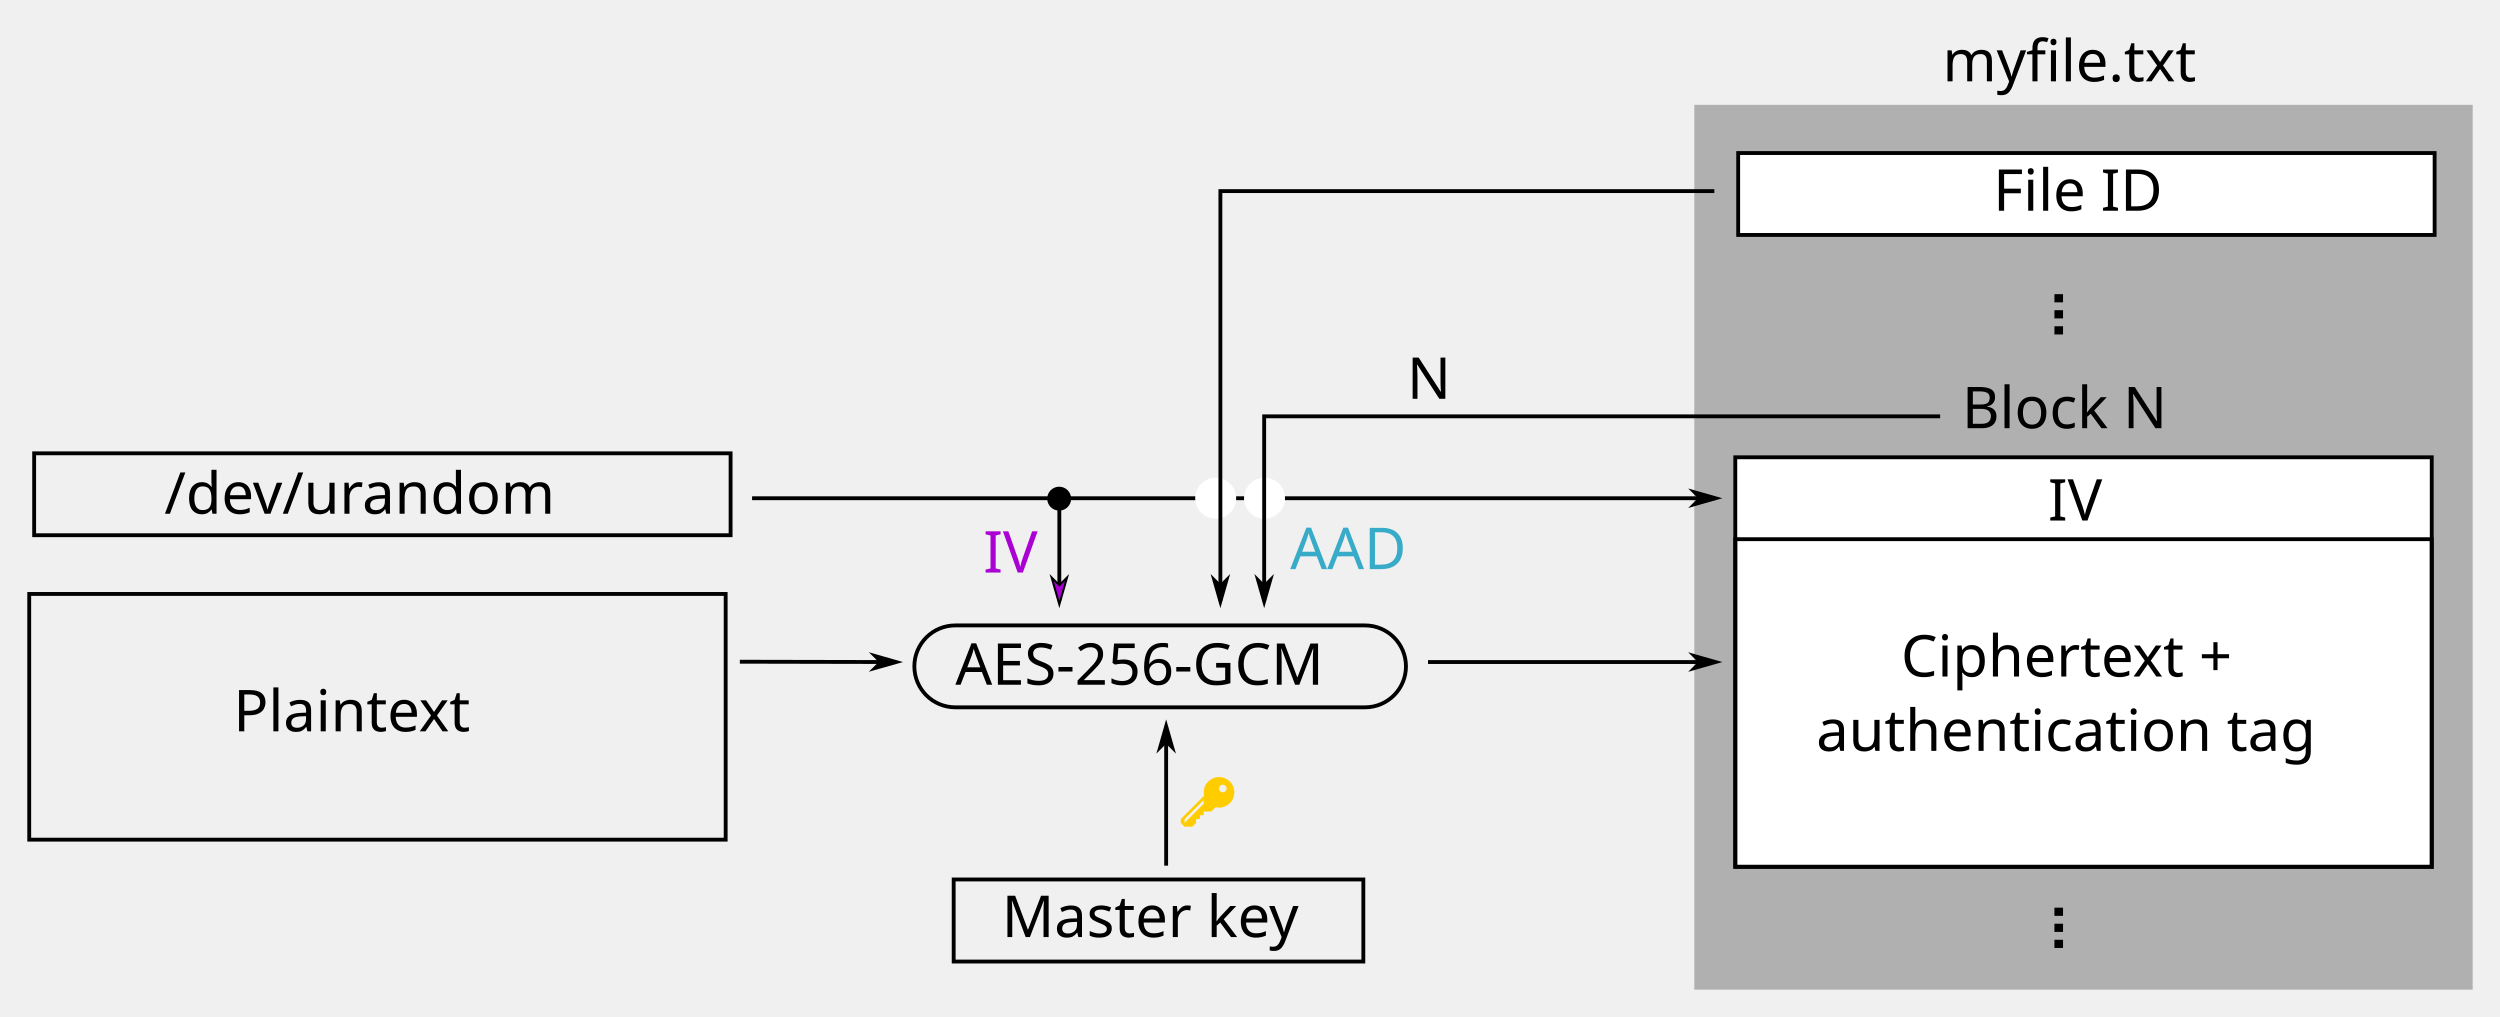
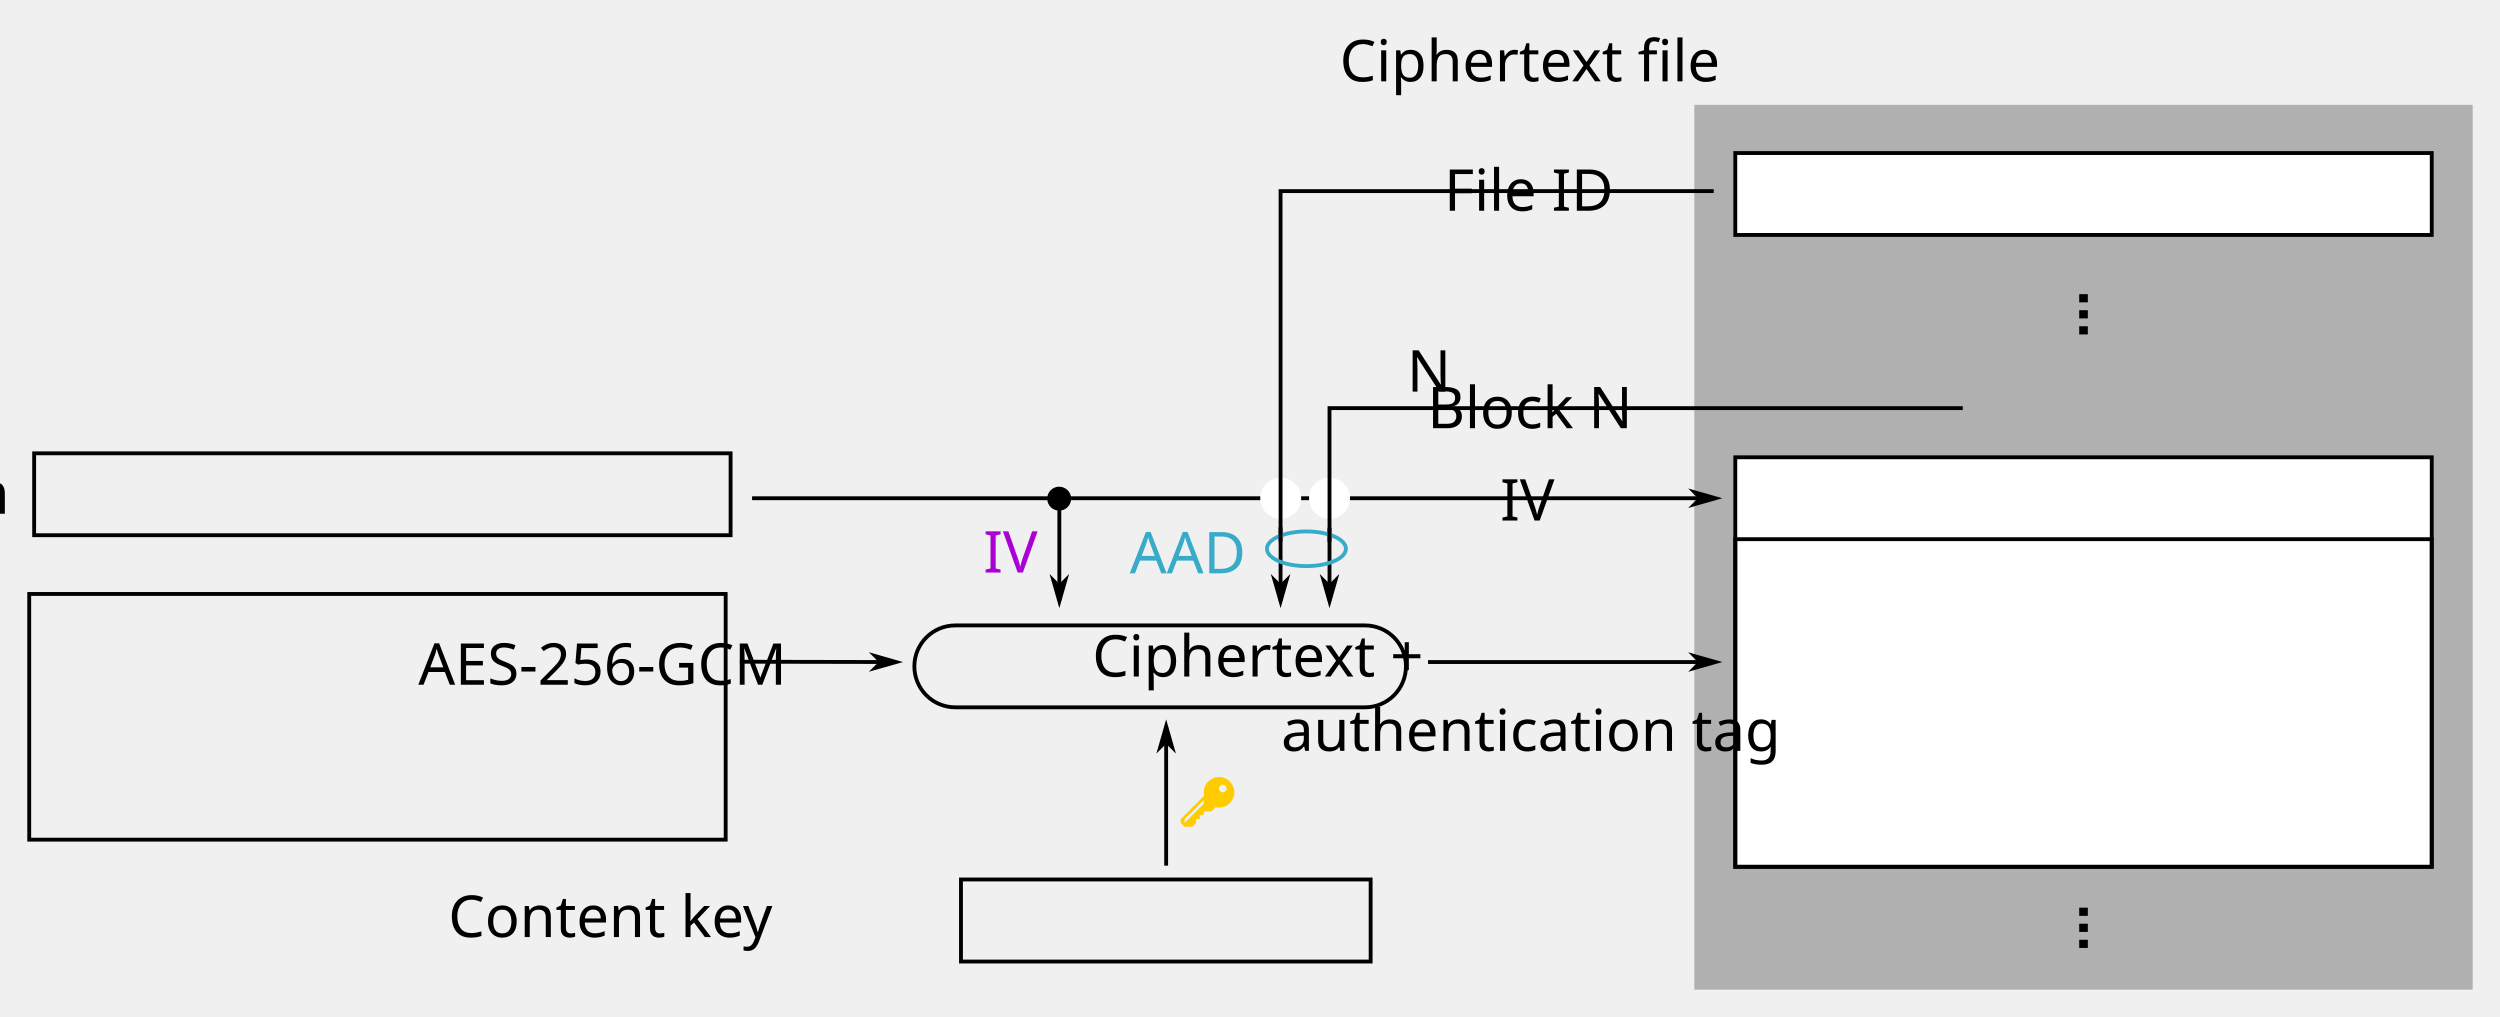
<svg xmlns="http://www.w3.org/2000/svg" width="183.146mm" height="74.5mm" viewBox="0 0 648.942 263.976" id="svg2" version="1.1">
  <defs id="defs4">
    <marker orient="auto" refY="0" refX="0" id="marker5544" style="overflow:visible">
      <path id="path5546" d="M 0,0 5,-5 -12.5,0 5,5 0,0 Z" style="fill:#000000;fill-opacity:1;fill-rule:evenodd;stroke:#000000;stroke-width:1pt;stroke-opacity:1" transform="matrix(-0.4,0,0,-0.4,-4,0)" />
    </marker>
    <marker orient="auto" refY="0" refX="0" id="marker9033" style="overflow:visible">
      <path id="path9035" d="M 0,0 5,-5 -12.5,0 5,5 0,0 Z" style="fill:#000000;fill-opacity:1;fill-rule:evenodd;stroke:#000000;stroke-width:1pt;stroke-opacity:1" transform="matrix(-0.4,0,0,-0.4,-4,0)" />
    </marker>
    <marker style="overflow:visible" id="marker8949" refX="0" refY="0" orient="auto">
      <path transform="matrix(-0.4,0,0,-0.4,-4,0)" style="fill:#000000;fill-opacity:1;fill-rule:evenodd;stroke:#000000;stroke-width:1pt;stroke-opacity:1" d="M 0,0 5,-5 -12.5,0 5,5 0,0 Z" id="path8951" />
    </marker>
    <marker orient="auto" refY="0" refX="0" id="marker8631" style="overflow:visible">
      <path id="path8633" d="M 0,0 5,-5 -12.5,0 5,5 0,0 Z" style="fill:#000000;fill-opacity:1;fill-rule:evenodd;stroke:#000000;stroke-width:1pt;stroke-opacity:1" transform="matrix(-0.4,0,0,-0.4,-4,0)" />
    </marker>
    <marker style="overflow:visible" id="marker8559" refX="0" refY="0" orient="auto">
      <path transform="matrix(-0.4,0,0,-0.4,-4,0)" style="fill:#000000;fill-opacity:1;fill-rule:evenodd;stroke:#000000;stroke-width:1pt;stroke-opacity:1" d="M 0,0 5,-5 -12.5,0 5,5 0,0 Z" id="path8561" />
    </marker>
    <marker orient="auto" refY="0" refX="0" id="marker8493" style="overflow:visible">
-       <path id="path8495" d="M 0,0 5,-5 -12.5,0 5,5 0,0 Z" style="fill:#aa00d4;fill-opacity:1;fill-rule:evenodd;stroke:#000000;stroke-width:1pt;stroke-opacity:1" transform="matrix(-0.4,0,0,-0.4,-4,0)" />
+       <path id="path8495" d="M 0,0 5,-5 -12.5,0 5,5 0,0 Z" style="fill:#000000;fill-opacity:1;fill-rule:evenodd;stroke:#000000;stroke-width:1pt;stroke-opacity:1" transform="matrix(-0.4,0,0,-0.4,-4,0)" />
    </marker>
    <marker style="overflow:visible" id="marker8433" refX="0" refY="0" orient="auto">
      <path transform="matrix(-0.4,0,0,-0.4,-4,0)" style="fill:#000000;fill-opacity:1;fill-rule:evenodd;stroke:#000000;stroke-width:1pt;stroke-opacity:1" d="M 0,0 5,-5 -12.5,0 5,5 0,0 Z" id="path8435" />
    </marker>
  </defs>
  <g id="layer1" transform="translate(-58.71053,-111.6141)">
    <rect style="opacity:1;fill:#b0b0b0;fill-opacity:1;stroke:none;stroke-width:1;stroke-miterlimit:4;stroke-dasharray:none;stroke-dashoffset:0;stroke-opacity:1" id="rect4273-2" width="202.048" height="229.681" x="498.518" y="138.823" />
-     <rect style="opacity:1;fill:#ffffff;fill-opacity:1;stroke:#000000;stroke-width:1;stroke-miterlimit:4;stroke-dasharray:none;stroke-dashoffset:0;stroke-opacity:1" id="rect4267-1" width="180.78" height="21.26" x="509.902" y="151.34" />
+     <rect style="opacity:1;fill:#ffffff;fill-opacity:1;stroke:#000000;stroke-width:1;stroke-miterlimit:4;stroke-dasharray:none;stroke-dashoffset:0;stroke-opacity:1" id="rect4267-1" width="180.78" height="21.26" x="509.152" y="151.34" />
    <rect style="opacity:1;fill:#ffffff;fill-opacity:1;stroke:#000000;stroke-width:1;stroke-miterlimit:4;stroke-dasharray:none;stroke-dashoffset:0;stroke-opacity:1" id="rect4269-7" width="180.78" height="106.299" x="509.152" y="230.315" />
-     <text xml:space="preserve" style="font-style:normal;font-variant:normal;font-weight:bold;font-stretch:normal;font-size:90.018px;line-height:125%;font-family:Arial;-inkscape-font-specification:'Arial Bold';letter-spacing:67.663px;word-spacing:0px;fill:#000000;fill-opacity:1;stroke:none;stroke-width:1px;stroke-linecap:butt;stroke-linejoin:miter;stroke-opacity:1" x="562.849" y="132.753" id="text4155-7" transform="scale(1.000197,0.9998029)">
-       <tspan id="tspan4157-2" x="562.849" y="132.753" style="font-style:normal;font-variant:normal;font-weight:normal;font-stretch:normal;font-size:15.003px;font-family:sans-serif;-inkscape-font-specification:sans-serif;letter-spacing:0px">myfile.txt</tspan>
+     <text xml:space="preserve" style="font-style:normal;font-variant:normal;font-weight:bold;font-stretch:normal;line-height:0%;font-family:Arial;-inkscape-font-specification:'Arial Bold';text-align:center;letter-spacing:67.663px;word-spacing:0px;text-anchor:middle;fill:#000000;fill-opacity:1;stroke:none;stroke-width:1px;stroke-linecap:butt;stroke-linejoin:miter;stroke-opacity:1" x="599.402" y="132.753" id="text4155-7" transform="scale(1.000197,0.9998029)">
+       <tspan id="tspan4157-2" x="599.402" y="132.753" style="font-style:normal;font-variant:normal;font-weight:normal;font-stretch:normal;font-size:15.003px;line-height:1.25;font-family:sans-serif;-inkscape-font-specification:sans-serif;text-align:center;letter-spacing:0px;text-anchor:middle">Ciphertext file</tspan>
    </text>
-     <text xml:space="preserve" style="font-style:normal;font-variant:normal;font-weight:bold;font-stretch:normal;font-size:90.018px;line-height:125%;font-family:Arial;-inkscape-font-specification:'Arial Bold';letter-spacing:67.663px;word-spacing:0px;fill:#000000;fill-opacity:1;stroke:none;stroke-width:1px;stroke-linecap:butt;stroke-linejoin:miter;stroke-opacity:1" x="576.002" y="166.356" id="text4155-88-3" transform="scale(1.000197,0.9998029)">
-       <tspan id="tspan4157-9-7" x="576.002" y="166.356" style="font-style:normal;font-variant:normal;font-weight:normal;font-stretch:normal;font-size:15.003px;font-family:sans-serif;-inkscape-font-specification:sans-serif;letter-spacing:0px">File ID</tspan>
+     <text xml:space="preserve" style="font-style:normal;font-variant:normal;font-weight:bold;font-stretch:normal;line-height:0%;font-family:Arial;-inkscape-font-specification:'Arial Bold';text-align:center;letter-spacing:67.663px;word-spacing:0px;text-anchor:middle;fill:#000000;fill-opacity:1;stroke:none;stroke-width:1px;stroke-linecap:butt;stroke-linejoin:miter;stroke-opacity:1" x="599.127" y="166.356" id="text4155-88-3" transform="scale(1.000197,0.9998029)">
+       <tspan id="tspan4157-9-7" x="599.127" y="166.356" style="font-style:normal;font-variant:normal;font-weight:normal;font-stretch:normal;font-size:15.003px;line-height:1.25;font-family:sans-serif;-inkscape-font-specification:sans-serif;text-align:center;letter-spacing:0px;text-anchor:middle">File ID</tspan>
    </text>
-     <text xml:space="preserve" style="font-style:normal;font-variant:normal;font-weight:bold;font-stretch:normal;font-size:90.018px;line-height:125%;font-family:Arial;-inkscape-font-specification:'Arial Bold';letter-spacing:67.663px;word-spacing:0px;fill:#000000;fill-opacity:1;stroke:none;stroke-width:1px;stroke-linecap:butt;stroke-linejoin:miter;stroke-opacity:1" x="567.892" y="222.81" id="text4155-88-4-5" transform="scale(1.000197,0.9998029)">
-       <tspan id="tspan4157-9-8-2" x="567.892" y="222.81" style="font-style:normal;font-variant:normal;font-weight:normal;font-stretch:normal;font-size:15.003px;font-family:sans-serif;-inkscape-font-specification:sans-serif;letter-spacing:0px">Block N</tspan>
+     <text xml:space="preserve" style="font-style:normal;font-variant:normal;font-weight:bold;font-stretch:normal;line-height:0%;font-family:Arial;-inkscape-font-specification:'Arial Bold';text-align:center;letter-spacing:67.663px;word-spacing:0px;text-anchor:middle;fill:#000000;fill-opacity:1;stroke:none;stroke-width:1px;stroke-linecap:butt;stroke-linejoin:miter;stroke-opacity:1" x="599.424" y="222.81" id="text4155-88-4-5" transform="scale(1.000197,0.9998029)">
+       <tspan id="tspan4157-9-8-2" x="599.424" y="222.81" style="font-style:normal;font-variant:normal;font-weight:normal;font-stretch:normal;font-size:15.003px;line-height:1.25;font-family:sans-serif;-inkscape-font-specification:sans-serif;text-align:center;letter-spacing:0px;text-anchor:middle">Block N</tspan>
    </text>
-     <text xml:space="preserve" style="font-style:normal;font-variant:normal;font-weight:bold;font-stretch:normal;font-size:90.018px;line-height:125%;font-family:Arial;-inkscape-font-specification:'Arial Bold';letter-spacing:67.663px;word-spacing:0px;fill:#000000;fill-opacity:1;stroke:none;stroke-width:1px;stroke-linecap:butt;stroke-linejoin:miter;stroke-opacity:1" x="590.198" y="246.779" id="text4155-88-3-5" transform="scale(1.000197,0.9998029)">
-       <tspan id="tspan4157-9-7-3" x="590.198" y="246.779" style="font-style:normal;font-variant:normal;font-weight:normal;font-stretch:normal;font-size:15.003px;font-family:sans-serif;-inkscape-font-specification:sans-serif;letter-spacing:0px">IV</tspan>
+     <text xml:space="preserve" style="font-style:normal;font-variant:normal;font-weight:bold;font-stretch:normal;line-height:0%;font-family:Arial;-inkscape-font-specification:'Arial Bold';text-align:center;letter-spacing:67.663px;word-spacing:0px;text-anchor:middle;fill:#000000;fill-opacity:1;stroke:none;stroke-width:1px;stroke-linecap:butt;stroke-linejoin:miter;stroke-opacity:1" x="598.746" y="246.779" id="text4155-88-3-5" transform="scale(1.000197,0.9998029)">
+       <tspan id="tspan4157-9-7-3" x="598.746" y="246.779" style="font-style:normal;font-variant:normal;font-weight:normal;font-stretch:normal;font-size:15.003px;line-height:1.25;font-family:sans-serif;-inkscape-font-specification:sans-serif;text-align:center;letter-spacing:0px;text-anchor:middle">IV</tspan>
    </text>
-     <text xml:space="preserve" style="font-style:normal;font-variant:normal;font-weight:bold;font-stretch:normal;font-size:90.018px;line-height:125%;font-family:Arial;-inkscape-font-specification:'Arial Bold';letter-spacing:67.663px;word-spacing:0px;fill:#000000;fill-opacity:1;stroke:none;stroke-width:1px;stroke-linecap:butt;stroke-linejoin:miter;stroke-opacity:1" x="530.067" y="306.585" id="text4155-88-3-5-2" transform="scale(1.000197,0.9998029)">
-       <tspan id="tspan4157-9-7-3-1" x="530.067" y="306.585" style="font-style:normal;font-variant:normal;font-weight:normal;font-stretch:normal;font-size:15.003px;font-family:sans-serif;-inkscape-font-specification:sans-serif;letter-spacing:0px">authentication tag</tspan>
+     <text xml:space="preserve" style="font-style:normal;font-variant:normal;font-weight:bold;font-stretch:normal;line-height:0%;font-family:Arial;-inkscape-font-specification:'Arial Bold';letter-spacing:67.663px;word-spacing:0px;fill:#000000;fill-opacity:1;stroke:none;stroke-width:1px;stroke-linecap:butt;stroke-linejoin:miter;stroke-opacity:1" x="599.654" y="306.585" id="text4155-88-3-5-2" transform="scale(1.000197,0.9998029)">
+       <tspan id="tspan4157-9-7-3-1" x="599.654" y="306.585" style="font-style:normal;font-variant:normal;font-weight:normal;font-stretch:normal;font-size:15.003px;line-height:1.25;font-family:sans-serif;-inkscape-font-specification:sans-serif;text-align:center;letter-spacing:0px;text-anchor:middle">authentication tag</tspan>
    </text>
-     <text xml:space="preserve" style="font-style:normal;font-variant:normal;font-weight:bold;font-stretch:normal;font-size:90.018px;line-height:125%;font-family:Arial;-inkscape-font-specification:'Arial Bold';letter-spacing:67.663px;word-spacing:0px;fill:#000000;fill-opacity:1;stroke:none;stroke-width:1px;stroke-linecap:butt;stroke-linejoin:miter;stroke-opacity:1" x="552.056" y="287.288" id="text4155-88-3-5-5" transform="scale(1.000197,0.9998029)">
-       <tspan id="tspan4157-9-7-3-11" x="552.056" y="287.288" style="font-style:normal;font-variant:normal;font-weight:normal;font-stretch:normal;font-size:15.003px;font-family:sans-serif;-inkscape-font-specification:sans-serif;letter-spacing:0px">Ciphertext +</tspan>
-       <tspan x="552.056" y="306.041" style="font-style:normal;font-variant:normal;font-weight:normal;font-stretch:normal;font-size:15.003px;font-family:sans-serif;-inkscape-font-specification:sans-serif;letter-spacing:0px" id="tspan10041" />
+     <text xml:space="preserve" style="font-style:normal;font-variant:normal;font-weight:bold;font-stretch:normal;line-height:0%;font-family:Arial;-inkscape-font-specification:'Arial Bold';text-align:center;letter-spacing:67.663px;word-spacing:0px;text-anchor:middle;fill:#000000;fill-opacity:1;stroke:none;stroke-width:1px;stroke-linecap:butt;stroke-linejoin:miter;stroke-opacity:1" x="599.797" y="287.288" id="text4155-88-3-5-5" transform="scale(1.000197,0.9998029)">
+       <tspan id="tspan4157-9-7-3-11" x="599.797" y="287.288" style="font-style:normal;font-variant:normal;font-weight:normal;font-stretch:normal;font-size:15.003px;line-height:1.25;font-family:sans-serif;-inkscape-font-specification:sans-serif;text-align:center;letter-spacing:0px;text-anchor:middle">Ciphertext +</tspan>
+       <tspan x="602.186" y="306.041" style="font-style:normal;font-variant:normal;font-weight:normal;font-stretch:normal;font-size:15.003px;line-height:1.25;font-family:sans-serif;-inkscape-font-specification:sans-serif;text-align:center;letter-spacing:0px;text-anchor:middle" id="tspan10041"> </tspan>
    </text>
-     <text xml:space="preserve" style="font-style:normal;font-variant:normal;font-weight:bold;font-stretch:normal;font-size:60px;line-height:125%;font-family:Arial;-inkscape-font-specification:'Arial Bold';letter-spacing:45.1px;word-spacing:0px;fill:#000000;fill-opacity:1;stroke:none;stroke-width:1px;stroke-linecap:butt;stroke-linejoin:miter;stroke-opacity:1" x="216.142" y="272.835" id="text8326">
-       <tspan id="tspan8328" x="216.142" y="272.835" />
+     <text xml:space="preserve" style="font-style:normal;font-variant:normal;font-weight:bold;font-stretch:normal;line-height:0%;font-family:Arial;-inkscape-font-specification:'Arial Bold';letter-spacing:45.1px;word-spacing:0px;fill:#000000;fill-opacity:1;stroke:none;stroke-width:1px;stroke-linecap:butt;stroke-linejoin:miter;stroke-opacity:1" x="216.142" y="272.835" id="text8326">
+       <tspan id="tspan8328" x="216.142" y="272.835" style="font-size:60px;line-height:1.25"> </tspan>
    </text>
-     <text xml:space="preserve" style="font-style:normal;font-variant:normal;font-weight:bold;font-stretch:normal;font-size:15.003px;line-height:125%;font-family:Arial;-inkscape-font-specification:'Arial Bold';letter-spacing:0px;word-spacing:0px;fill:#000000;fill-opacity:1;stroke:none;stroke-width:1px;stroke-linecap:butt;stroke-linejoin:miter;stroke-opacity:1" x="-199.483" y="594.108" id="text8334" transform="matrix(0,-0.9998029,1.000197,0,0,0)">
-       <tspan id="tspan8336" x="-199.483" y="594.108">...</tspan>
+     <text xml:space="preserve" style="font-style:normal;font-variant:normal;font-weight:bold;font-stretch:normal;line-height:0%;font-family:Arial;-inkscape-font-specification:'Arial Bold';letter-spacing:0px;word-spacing:0px;fill:#000000;fill-opacity:1;stroke:none;stroke-width:1px;stroke-linecap:butt;stroke-linejoin:miter;stroke-opacity:1" x="-199.483" y="600.541" id="text8334" transform="matrix(0,-0.9998029,1.000197,0,0,0)">
+       <tspan id="tspan8336" x="-199.483" y="600.541" style="font-size:15.003px;line-height:1.25">...</tspan>
    </text>
-     <text xml:space="preserve" style="font-style:normal;font-variant:normal;font-weight:bold;font-stretch:normal;font-size:15.003px;line-height:125%;font-family:Arial;-inkscape-font-specification:'Arial Bold';letter-spacing:0px;word-spacing:0px;fill:#000000;fill-opacity:1;stroke:none;stroke-width:1px;stroke-linecap:butt;stroke-linejoin:miter;stroke-opacity:1" x="-358.77" y="594.108" id="text8334-6" transform="matrix(0,-0.9998029,1.000197,0,0,0)">
-       <tspan id="tspan8336-8" x="-358.77" y="594.108">...</tspan>
+     <text xml:space="preserve" style="font-style:normal;font-variant:normal;font-weight:bold;font-stretch:normal;line-height:0%;font-family:Arial;-inkscape-font-specification:'Arial Bold';letter-spacing:0px;word-spacing:0px;fill:#000000;fill-opacity:1;stroke:none;stroke-width:1px;stroke-linecap:butt;stroke-linejoin:miter;stroke-opacity:1" x="-358.77" y="600.541" id="text8334-6" transform="matrix(0,-0.9998029,1.000197,0,0,0)">
+       <tspan id="tspan8336-8" x="-358.77" y="600.541" style="font-size:15.003px;line-height:1.25">...</tspan>
    </text>
    <rect style="opacity:1;fill:none;fill-opacity:1;stroke:#000000;stroke-width:1;stroke-miterlimit:4;stroke-dasharray:none;stroke-dashoffset:0;stroke-opacity:1" id="rect8358" width="180.78" height="85.039" x="509.152" y="251.575" />
-     <text xml:space="preserve" style="font-style:normal;font-variant:normal;font-weight:bold;font-stretch:normal;font-size:90.018px;line-height:125%;font-family:Arial;-inkscape-font-specification:'Arial Bold';letter-spacing:67.663px;word-spacing:0px;fill:#000000;fill-opacity:1;stroke:none;stroke-width:1px;stroke-linecap:butt;stroke-linejoin:miter;stroke-opacity:1" x="119.287" y="301.505" id="text4155-88-3-5-5-3" transform="scale(1.000197,0.9998029)">
-       <tspan id="tspan4157-9-7-3-11-3" x="119.287" y="301.505" style="font-style:normal;font-variant:normal;font-weight:normal;font-stretch:normal;font-size:15.003px;font-family:sans-serif;-inkscape-font-specification:sans-serif;letter-spacing:0px">Plaintext</tspan>
+     <text xml:space="preserve" style="font-style:normal;font-variant:normal;font-weight:bold;font-stretch:normal;line-height:0%;font-family:Arial;-inkscape-font-specification:'Arial Bold';text-align:center;letter-spacing:67.663px;word-spacing:0px;text-anchor:middle;fill:#000000;fill-opacity:1;stroke:none;stroke-width:1px;stroke-linecap:butt;stroke-linejoin:miter;stroke-opacity:1" x="151.9" y="301.505" id="text4155-88-3-5-5-3" transform="scale(1.000197,0.9998029)">
+       <tspan id="tspan4157-9-7-3-11-3" x="151.9" y="301.505" style="font-style:normal;font-variant:normal;font-weight:normal;font-stretch:normal;font-size:15.003px;line-height:1.25;font-family:sans-serif;-inkscape-font-specification:sans-serif;text-align:center;letter-spacing:0px;text-anchor:middle">Plaintext</tspan>
    </text>
    <rect style="opacity:1;fill:none;fill-opacity:1;stroke:#000000;stroke-width:1;stroke-miterlimit:4;stroke-dasharray:none;stroke-dashoffset:0;stroke-opacity:1" id="rect8358-5" width="180.78" height="63.78" x="66.297" y="265.789" />
    <rect style="opacity:1;fill:none;fill-opacity:1;stroke:#000000;stroke-width:1;stroke-miterlimit:4;stroke-dasharray:none;stroke-dashoffset:0;stroke-opacity:1" id="rect3336-9-4-2-0-1" width="127.609" height="21.26" x="296.056" y="273.959" ry="10.63" />
-     <text xml:space="preserve" style="font-style:normal;font-variant:normal;font-weight:bold;font-stretch:normal;font-size:90.018px;line-height:125%;font-family:Arial;-inkscape-font-specification:'Arial Bold';letter-spacing:67.663px;word-spacing:0px;fill:#000000;fill-opacity:1;stroke:none;stroke-width:1px;stroke-linecap:butt;stroke-linejoin:miter;stroke-opacity:1" x="306.638" y="289.414" id="text4155-6-5-7-9-1" transform="scale(1.000197,0.9998029)">
-       <tspan id="tspan4157-3-0-7-6-8" x="306.638" y="289.414" style="font-style:normal;font-variant:normal;font-weight:normal;font-stretch:normal;font-size:15.003px;font-family:sans-serif;-inkscape-font-specification:sans-serif;letter-spacing:0px">AES-256-GCM</tspan>
+     <text xml:space="preserve" style="font-style:normal;font-variant:normal;font-weight:bold;font-stretch:normal;line-height:0%;font-family:Arial;-inkscape-font-specification:'Arial Bold';text-align:center;letter-spacing:67.663px;word-spacing:0px;text-anchor:middle;fill:#000000;fill-opacity:1;stroke:none;stroke-width:1px;stroke-linecap:butt;stroke-linejoin:miter;stroke-opacity:1" x="358.715" y="289.414" id="text4155-6-5-7-9-1" transform="scale(1.000197,0.9998029)">
+       <tspan id="tspan4157-3-0-7-6-8" x="358.715" y="289.414" style="font-style:normal;font-variant:normal;font-weight:normal;font-stretch:normal;font-size:15.003px;line-height:1.25;font-family:sans-serif;-inkscape-font-specification:sans-serif;text-align:center;letter-spacing:0px;text-anchor:middle">AES-256-GCM</tspan>
    </text>
-     <text xml:space="preserve" style="font-style:normal;font-variant:normal;font-weight:bold;font-stretch:normal;font-size:90.018px;line-height:125%;font-family:Arial;-inkscape-font-specification:'Arial Bold';letter-spacing:67.663px;word-spacing:0px;fill:#000000;fill-opacity:1;stroke:none;stroke-width:1px;stroke-linecap:butt;stroke-linejoin:miter;stroke-opacity:1" x="101.36" y="245.008" id="text4155-8-6" transform="scale(1.000197,0.9998029)">
-       <tspan id="tspan4157-1-5" x="101.36" y="245.008" style="font-style:normal;font-variant:normal;font-weight:normal;font-stretch:normal;font-size:15.003px;font-family:sans-serif;-inkscape-font-specification:sans-serif;letter-spacing:0px">/dev/urandom</tspan>
+     <text xml:space="preserve" style="font-style:normal;font-variant:normal;font-weight:bold;font-stretch:normal;line-height:0%;font-family:Arial;-inkscape-font-specification:'Arial Bold';text-align:center;letter-spacing:67.663px;word-spacing:0px;text-anchor:middle;fill:#000000;fill-opacity:1;stroke:none;stroke-width:1px;stroke-linecap:butt;stroke-linejoin:miter;stroke-opacity:1" x="154.148" y="245.008" id="text4155-8-6" transform="scale(1.000197,0.9998029)">
+       <tspan id="tspan4157-1-5" x="154.148" y="245.008" style="font-style:normal;font-variant:normal;font-weight:normal;font-stretch:normal;font-size:15.003px;line-height:1.25;font-family:sans-serif;-inkscape-font-specification:sans-serif;text-align:center;letter-spacing:0px;text-anchor:middle">/dev/urandom</tspan>
    </text>
    <rect style="opacity:1;fill:none;fill-opacity:1;stroke:#000000;stroke-width:1;stroke-miterlimit:4;stroke-dasharray:none;stroke-dashoffset:0;stroke-opacity:1" id="rect4271-5" width="180.78" height="21.26" x="67.576" y="229.284" />
    <path style="opacity:1;fill:#000000;fill-opacity:1;stroke:#000000;stroke-width:1;stroke-miterlimit:4;stroke-dasharray:none;stroke-dashoffset:0;stroke-opacity:1;marker-end:url(#marker8433)" d="m 253.933,240.945 249.902,0" id="path8425" />
-     <path style="opacity:1;fill:#aa00d4;fill-opacity:1;stroke:#000000;stroke-width:1;stroke-miterlimit:4;stroke-dasharray:none;stroke-dashoffset:0;stroke-opacity:1;marker-end:url(#marker8493)" d="m 333.689,240.945 0,26.575" id="path8485" />
-     <ellipse style="opacity:1;fill:#ffffff;fill-opacity:1;stroke:none;stroke-width:1;stroke-miterlimit:4;stroke-dasharray:none;stroke-dashoffset:0;stroke-opacity:1" id="path8737" cx="374.274" cy="240.945" rx="5.317" ry="5.315" />
-     <path style="opacity:1;fill:none;fill-opacity:1;stroke:#000000;stroke-width:1;stroke-miterlimit:4;stroke-dasharray:none;stroke-dashoffset:0;stroke-opacity:1;marker-end:url(#marker8559)" d="m 503.704,161.22 -128.209,0 0,106.299" id="path8551" />
-     <ellipse style="opacity:1;fill:#ffffff;fill-opacity:1;stroke:none;stroke-width:1;stroke-miterlimit:4;stroke-dasharray:none;stroke-dashoffset:0;stroke-opacity:1" id="path8737-5" cx="386.951" cy="240.945" rx="5.317" ry="5.315" />
-     <path style="opacity:1;fill:none;fill-opacity:1;stroke:#000000;stroke-width:1;stroke-miterlimit:4;stroke-dasharray:none;stroke-dashoffset:0;stroke-opacity:1;marker-end:url(#marker8631)" d="m 562.323,219.685 -175.463,0 0,47.835" id="path8623" />
+     <path style="opacity:1;fill:#000000;fill-opacity:1;stroke:#000000;stroke-width:1;stroke-miterlimit:4;stroke-dasharray:none;stroke-dashoffset:0;stroke-opacity:1;marker-end:url(#marker8493)" d="m 333.689,240.945 0,26.575" id="path8485" />
+     <ellipse style="opacity:1;fill:#ffffff;fill-opacity:1;stroke:none;stroke-width:1;stroke-miterlimit:4;stroke-dasharray:none;stroke-dashoffset:0;stroke-opacity:1" id="path8737" cx="391.149" cy="240.945" rx="5.317" ry="5.315" />
+     <path style="opacity:1;fill:none;fill-opacity:1;stroke:#000000;stroke-width:1;stroke-miterlimit:4;stroke-dasharray:none;stroke-dashoffset:0;stroke-opacity:1;marker-end:url(#marker8559)" d="M 503.549,161.22 H 391.118 V 267.52" id="path8551" />
+     <ellipse style="opacity:1;fill:#ffffff;fill-opacity:1;stroke:none;stroke-width:1;stroke-miterlimit:4;stroke-dasharray:none;stroke-dashoffset:0;stroke-opacity:1" id="path8737-5" cx="403.826" cy="240.945" rx="5.317" ry="5.315" />
+     <path style="opacity:1;fill:none;fill-opacity:1;stroke:#000000;stroke-width:1;stroke-miterlimit:4;stroke-dasharray:none;stroke-dashoffset:0;stroke-opacity:1;marker-end:url(#marker8631)" d="M 568.197,217.557 H 403.82 V 267.52" id="path8623" />
    <ellipse style="opacity:1;fill:#000000;fill-opacity:1;stroke:none;stroke-width:1;stroke-miterlimit:4;stroke-dasharray:none;stroke-dashoffset:0;stroke-opacity:1" id="path8737-56" cx="333.647" cy="241.054" rx="3.106" ry="3.105" />
-     <text xml:space="preserve" style="font-style:normal;font-variant:normal;font-weight:bold;font-stretch:normal;font-size:90.018px;line-height:125%;font-family:Arial;-inkscape-font-specification:'Arial Bold';letter-spacing:67.663px;word-spacing:0px;fill:#000000;fill-opacity:1;stroke:none;stroke-width:1px;stroke-linecap:butt;stroke-linejoin:miter;stroke-opacity:1;" x="423.863" y="215.175" id="text4155-88-4-5-8" transform="scale(1.000197,0.9998029)">
-       <tspan id="tspan4157-9-8-2-7" x="423.863" y="215.175" style="font-style:normal;font-variant:normal;font-weight:normal;font-stretch:normal;font-size:15.003px;font-family:sans-serif;-inkscape-font-specification:sans-serif;letter-spacing:0px;fill:#000000;fill-opacity:1;">N</tspan>
+     <text xml:space="preserve" style="font-style:normal;font-variant:normal;font-weight:bold;font-stretch:normal;line-height:0%;font-family:Arial;-inkscape-font-specification:'Arial Bold';letter-spacing:67.663px;word-spacing:0px;fill:#000000;fill-opacity:1;stroke:none;stroke-width:1px;stroke-linecap:butt;stroke-linejoin:miter;stroke-opacity:1" x="423.863" y="213.3" id="text4155-88-4-5-8" transform="scale(1.000197,0.9998029)">
+       <tspan id="tspan4157-9-8-2-7" x="423.863" y="213.3" style="font-style:normal;font-variant:normal;font-weight:normal;font-stretch:normal;font-size:15.003px;line-height:1.25;font-family:sans-serif;-inkscape-font-specification:sans-serif;letter-spacing:0px;fill:#000000;fill-opacity:1">N</tspan>
    </text>
    <path style="opacity:1;fill:none;fill-opacity:1;stroke:#000000;stroke-width:1;stroke-miterlimit:4;stroke-dasharray:none;stroke-dashoffset:0;stroke-opacity:1;marker-end:url(#marker8949)" d="m 250.76,283.38 40.393,0.085" id="path8941" />
    <path style="opacity:1;fill:none;fill-opacity:1;stroke:#000000;stroke-width:1;stroke-miterlimit:4;stroke-dasharray:none;stroke-dashoffset:0;stroke-opacity:1;marker-end:url(#marker9033)" d="m 429.396,283.465 74.439,0" id="path9025" />
-     <text xml:space="preserve" style="font-style:normal;font-variant:normal;font-weight:bold;font-stretch:normal;font-size:90.104px;line-height:125%;font-family:Arial;-inkscape-font-specification:'Arial Bold';letter-spacing:67.728px;word-spacing:0px;fill:#000000;fill-opacity:1;stroke:none;stroke-width:1px;stroke-linecap:butt;stroke-linejoin:miter;stroke-opacity:1" x="319.015" y="354.569" id="text4155-8-2" transform="scale(0.9992174,1.000783)">
-       <tspan id="tspan4157-1-2" x="319.015" y="354.569" style="font-style:normal;font-variant:normal;font-weight:normal;font-stretch:normal;font-size:15.017px;font-family:sans-serif;-inkscape-font-specification:sans-serif;letter-spacing:0px">Master key</tspan>
+     <text xml:space="preserve" style="font-style:normal;font-variant:normal;font-weight:bold;font-stretch:normal;line-height:0%;font-family:Arial;-inkscape-font-specification:'Arial Bold';text-align:center;letter-spacing:67.728px;word-spacing:0px;text-anchor:middle;fill:#000000;fill-opacity:1;stroke:none;stroke-width:1px;stroke-linecap:butt;stroke-linejoin:miter;stroke-opacity:1" x="361.101" y="354.569" id="text4155-8-2" transform="scale(0.9992174,1.000783)">
+       <tspan id="tspan4157-1-2" x="361.101" y="354.569" style="font-style:normal;font-variant:normal;font-weight:normal;font-stretch:normal;font-size:15.017px;line-height:1.25;font-family:sans-serif;-inkscape-font-specification:sans-serif;text-align:center;letter-spacing:0px;text-anchor:middle">Content key</tspan>
    </text>
-     <rect style="opacity:1;fill:none;fill-opacity:1;stroke:#000000;stroke-width:1;stroke-miterlimit:4;stroke-dasharray:none;stroke-dashoffset:0;stroke-opacity:1" id="rect4271-4" width="106.338" height="21.301" x="306.263" y="339.906" />
+     <rect style="opacity:1;fill:none;fill-opacity:1;stroke:#000000;stroke-width:1;stroke-miterlimit:4;stroke-dasharray:none;stroke-dashoffset:0;stroke-opacity:1" id="rect4271-4" width="106.338" height="21.301" x="308.158" y="339.906" />
    <path style="opacity:1;fill:#000000;fill-opacity:1;stroke:#000000;stroke-width:1;stroke-miterlimit:4;stroke-dasharray:none;stroke-dashoffset:0;stroke-opacity:1;marker-end:url(#marker5544)" d="m 361.417,336.313 0,-35.996" id="path5536" />
    <path d="m 375.144,313.31 c -2.193,0 -3.971,1.778 -3.971,3.971 0,0.304 0.034,0.599 0.099,0.883 l -6.07,6.069 0,0.993 0.993,0.993 1.986,0 0.993,-0.993 0,-0.993 0.993,0 0,-0.993 0.993,0 0,-0.993 1.986,0 1.098,-1.098 c 0.29,0.067 0.591,0.102 0.901,0.102 2.193,0 3.971,-1.778 3.971,-3.971 0,-2.193 -1.779,-3.97 -3.971,-3.97 z m -3.985,6.951 -4.964,4.964 0,-0.993 4.964,-4.964 0,0.993 z m 4.964,-2.978 c -0.548,0 -0.993,-0.445 -0.993,-0.993 0,-0.548 0.445,-0.993 0.993,-0.993 0.548,0 0.993,0.445 0.993,0.993 0,0.548 -0.445,0.993 -0.993,0.993 z" id="path7910" style="fill:#ffcc00;fill-opacity:1;stroke:none;stroke-opacity:1" />
-     <text xml:space="preserve" style="font-style:normal;font-variant:normal;font-weight:bold;font-stretch:normal;font-size:90.018px;line-height:125%;font-family:Arial;-inkscape-font-specification:'Arial Bold';letter-spacing:67.663px;word-spacing:0px;fill:#aa00d4;fill-opacity:1;stroke:none;stroke-width:1px;stroke-linecap:butt;stroke-linejoin:miter;stroke-opacity:1" x="313.9" y="260.287" id="text4155-88-3-5-0" transform="scale(1.000197,0.9998029)">
-       <tspan id="tspan4157-9-7-3-8" x="313.9" y="260.287" style="font-style:normal;font-variant:normal;font-weight:normal;font-stretch:normal;font-size:15.003px;font-family:sans-serif;-inkscape-font-specification:sans-serif;letter-spacing:0px;fill:#aa00d4">IV</tspan>
+     <text xml:space="preserve" style="font-style:normal;font-variant:normal;font-weight:bold;font-stretch:normal;line-height:0%;font-family:Arial;-inkscape-font-specification:'Arial Bold';letter-spacing:67.663px;word-spacing:0px;fill:#aa00d4;fill-opacity:1;stroke:none;stroke-width:1px;stroke-linecap:butt;stroke-linejoin:miter;stroke-opacity:1" x="313.9" y="260.287" id="text4155-88-3-5-0" transform="scale(1.000197,0.9998029)">
+       <tspan id="tspan4157-9-7-3-8" x="313.9" y="260.287" style="font-style:normal;font-variant:normal;font-weight:normal;font-stretch:normal;font-size:15.003px;line-height:1.25;font-family:sans-serif;-inkscape-font-specification:sans-serif;letter-spacing:0px;fill:#aa00d4">IV</tspan>
    </text>
-     <text xml:space="preserve" style="font-style:normal;font-variant:normal;font-weight:bold;font-stretch:normal;font-size:90.018px;line-height:125%;font-family:Arial;-inkscape-font-specification:'Arial Bold';letter-spacing:67.663px;word-spacing:0px;fill:#37abc8;fill-opacity:1;stroke:none;stroke-width:1px;stroke-linecap:butt;stroke-linejoin:miter;stroke-opacity:1" x="393.549" y="259.39" id="text4155-88-3-5-0-3" transform="scale(1.000197,0.9998029)">
-       <tspan id="tspan4157-9-7-3-8-5" x="393.549" y="259.39" style="font-style:normal;font-variant:normal;font-weight:normal;font-stretch:normal;font-size:15.003px;font-family:sans-serif;-inkscape-font-specification:sans-serif;letter-spacing:0px;fill:#37abc8">AAD</tspan>
+     <text xml:space="preserve" style="font-style:normal;font-variant:normal;font-weight:bold;font-stretch:normal;line-height:0%;font-family:Arial;-inkscape-font-specification:'Arial Bold';letter-spacing:67.663px;word-spacing:0px;fill:#37abc8;fill-opacity:1;stroke:none;stroke-width:1px;stroke-linecap:butt;stroke-linejoin:miter;stroke-opacity:1" x="351.902" y="260.493" id="text4155-88-3-5-0-3" transform="scale(1.000197,0.9998029)">
+       <tspan id="tspan4157-9-7-3-8-5" x="351.902" y="260.493" style="font-style:normal;font-variant:normal;font-weight:normal;font-stretch:normal;font-size:15.003px;line-height:1.25;font-family:sans-serif;-inkscape-font-specification:sans-serif;letter-spacing:0px;fill:#37abc8">AAD</tspan>
    </text>
+     <ellipse style="opacity:1;fill:none;fill-opacity:1;stroke:#37abc8;stroke-width:1;stroke-miterlimit:4;stroke-dasharray:none;stroke-dashoffset:0;stroke-opacity:0.996" id="path16660" cx="397.828" cy="254.062" rx="10.25" ry="4.5" />
+     <path style="opacity:1;fill:none;fill-opacity:0.996;stroke:#000000;stroke-width:1;stroke-miterlimit:4;stroke-dasharray:none;stroke-dashoffset:0;stroke-opacity:0.996" d="m 391.111,248.501 v 3.69" id="path16662" />
+     <path style="opacity:1;fill:none;fill-opacity:0.996;stroke:#000000;stroke-width:1;stroke-miterlimit:4;stroke-dasharray:none;stroke-dashoffset:0;stroke-opacity:0.996" d="m 403.817,248.584 v 3.69" id="path16662-2" />
  </g>
</svg>
